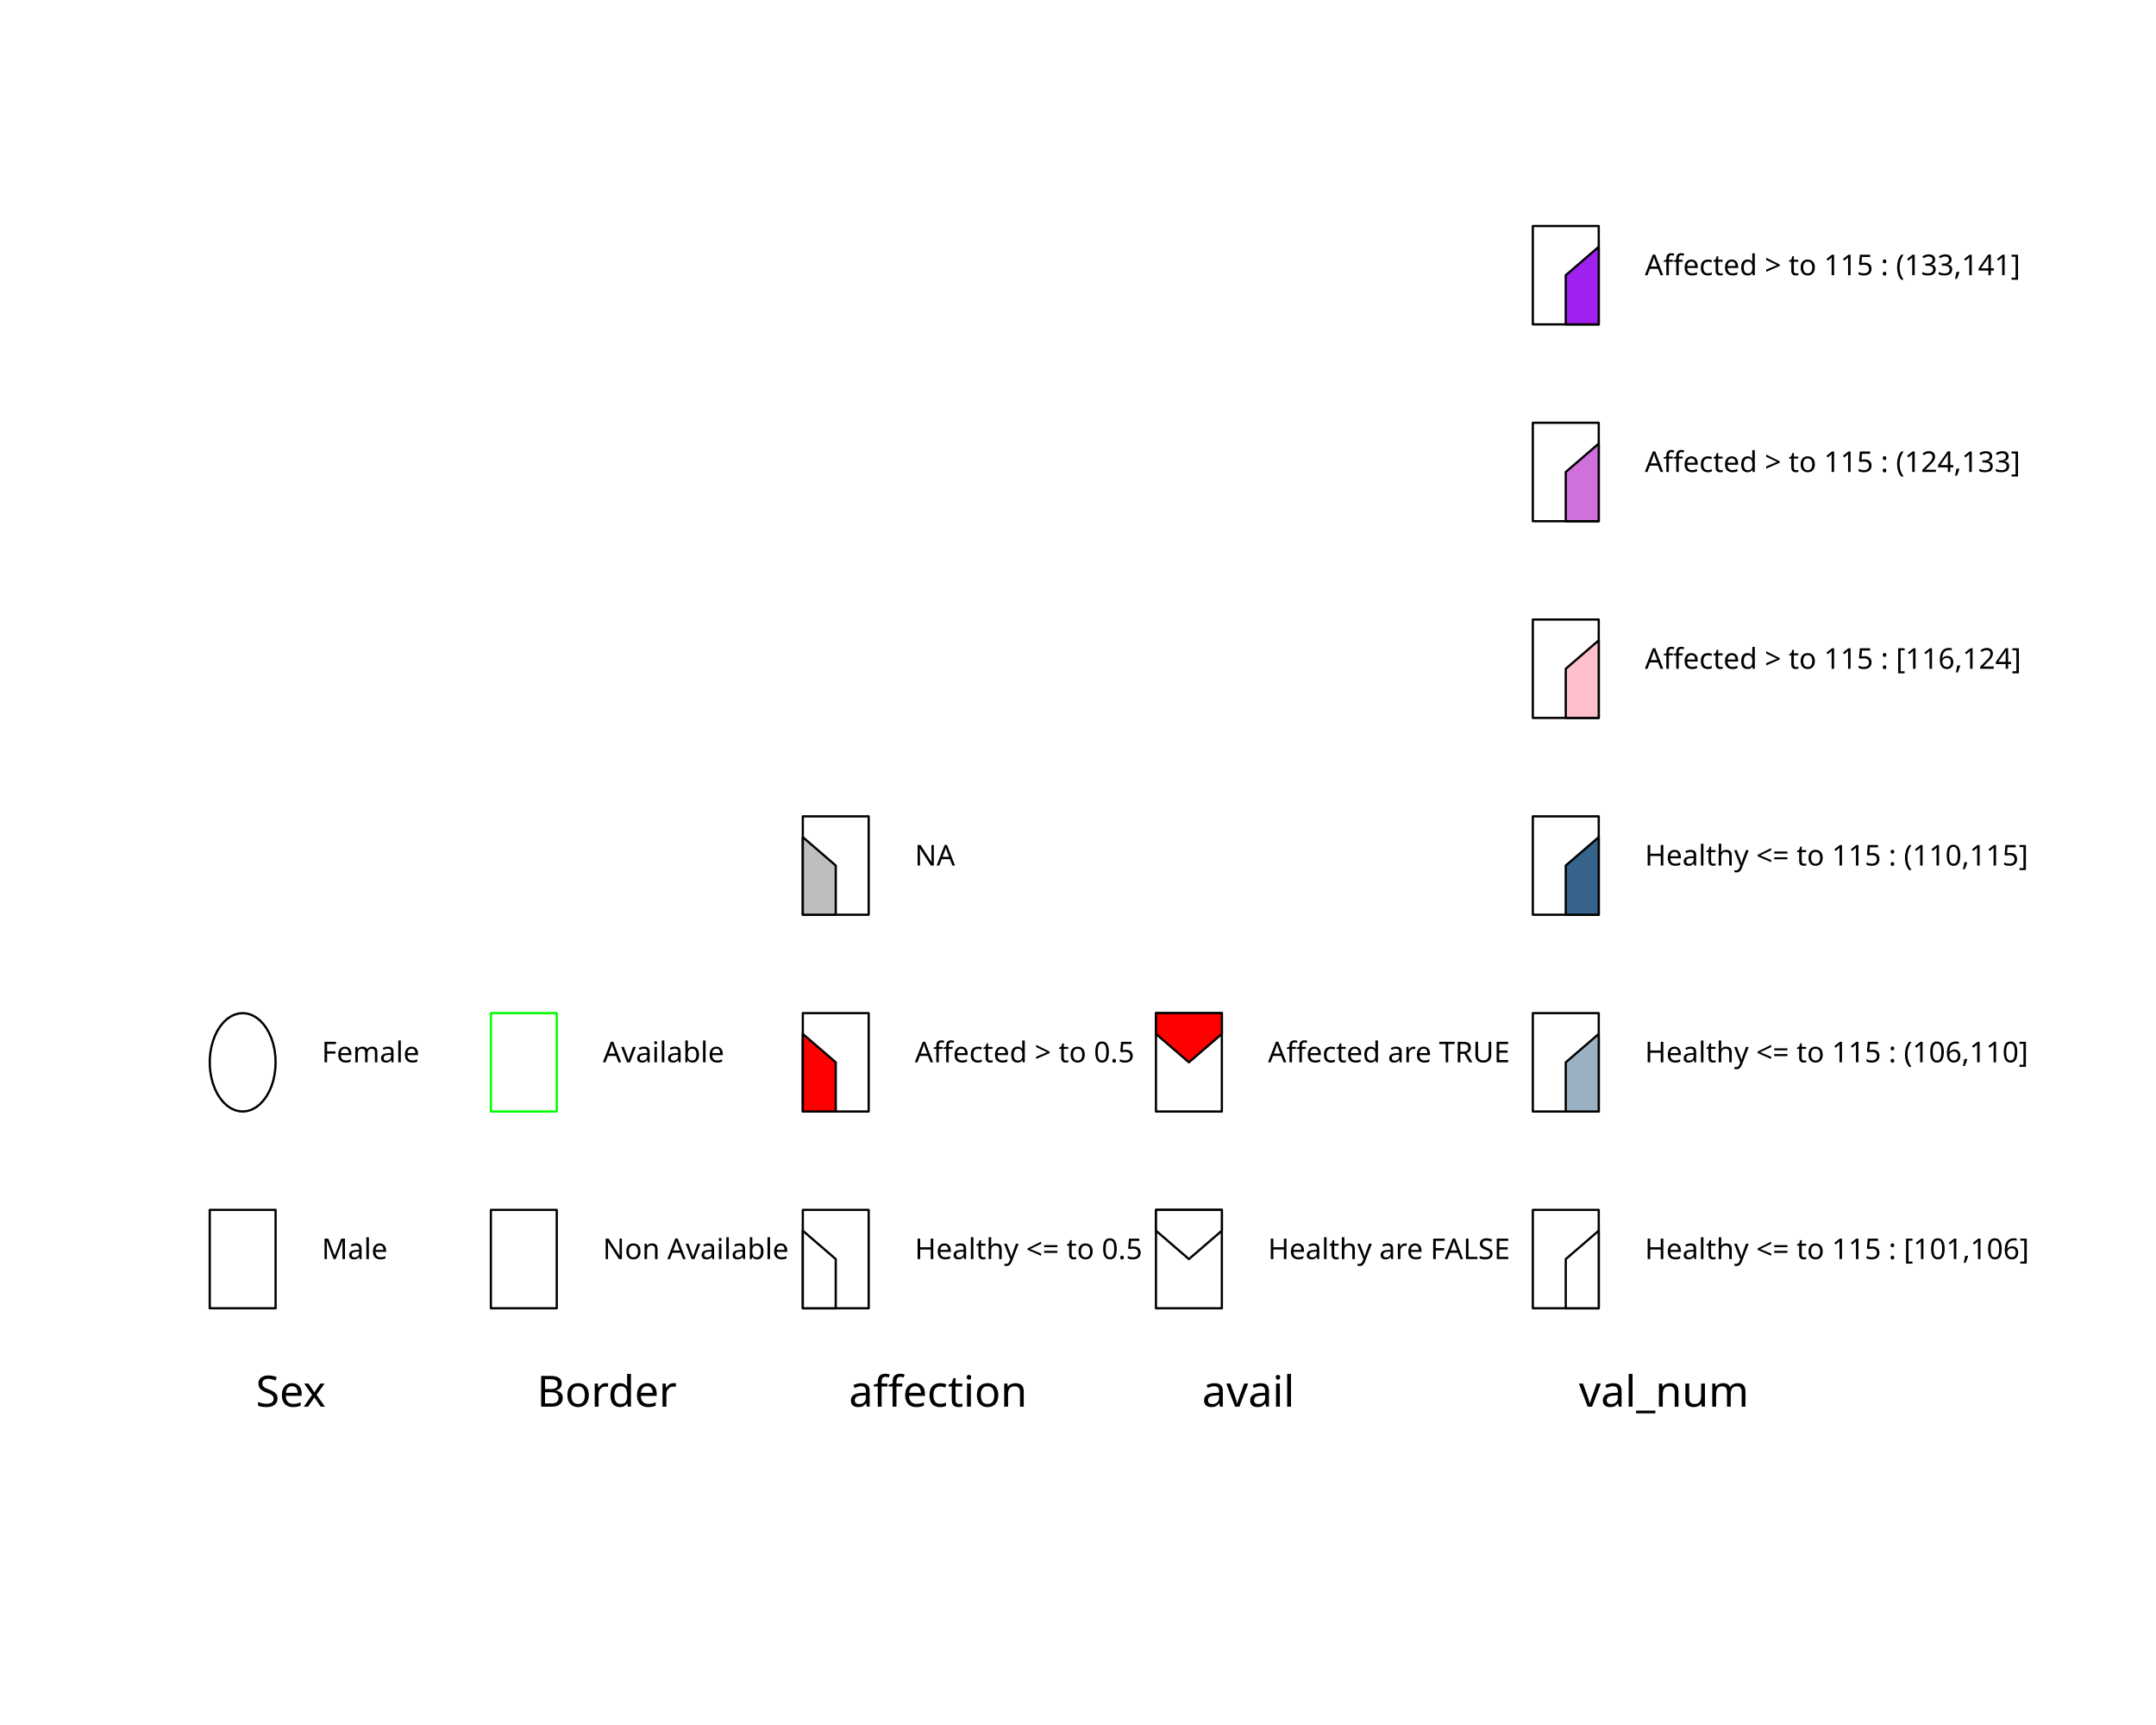
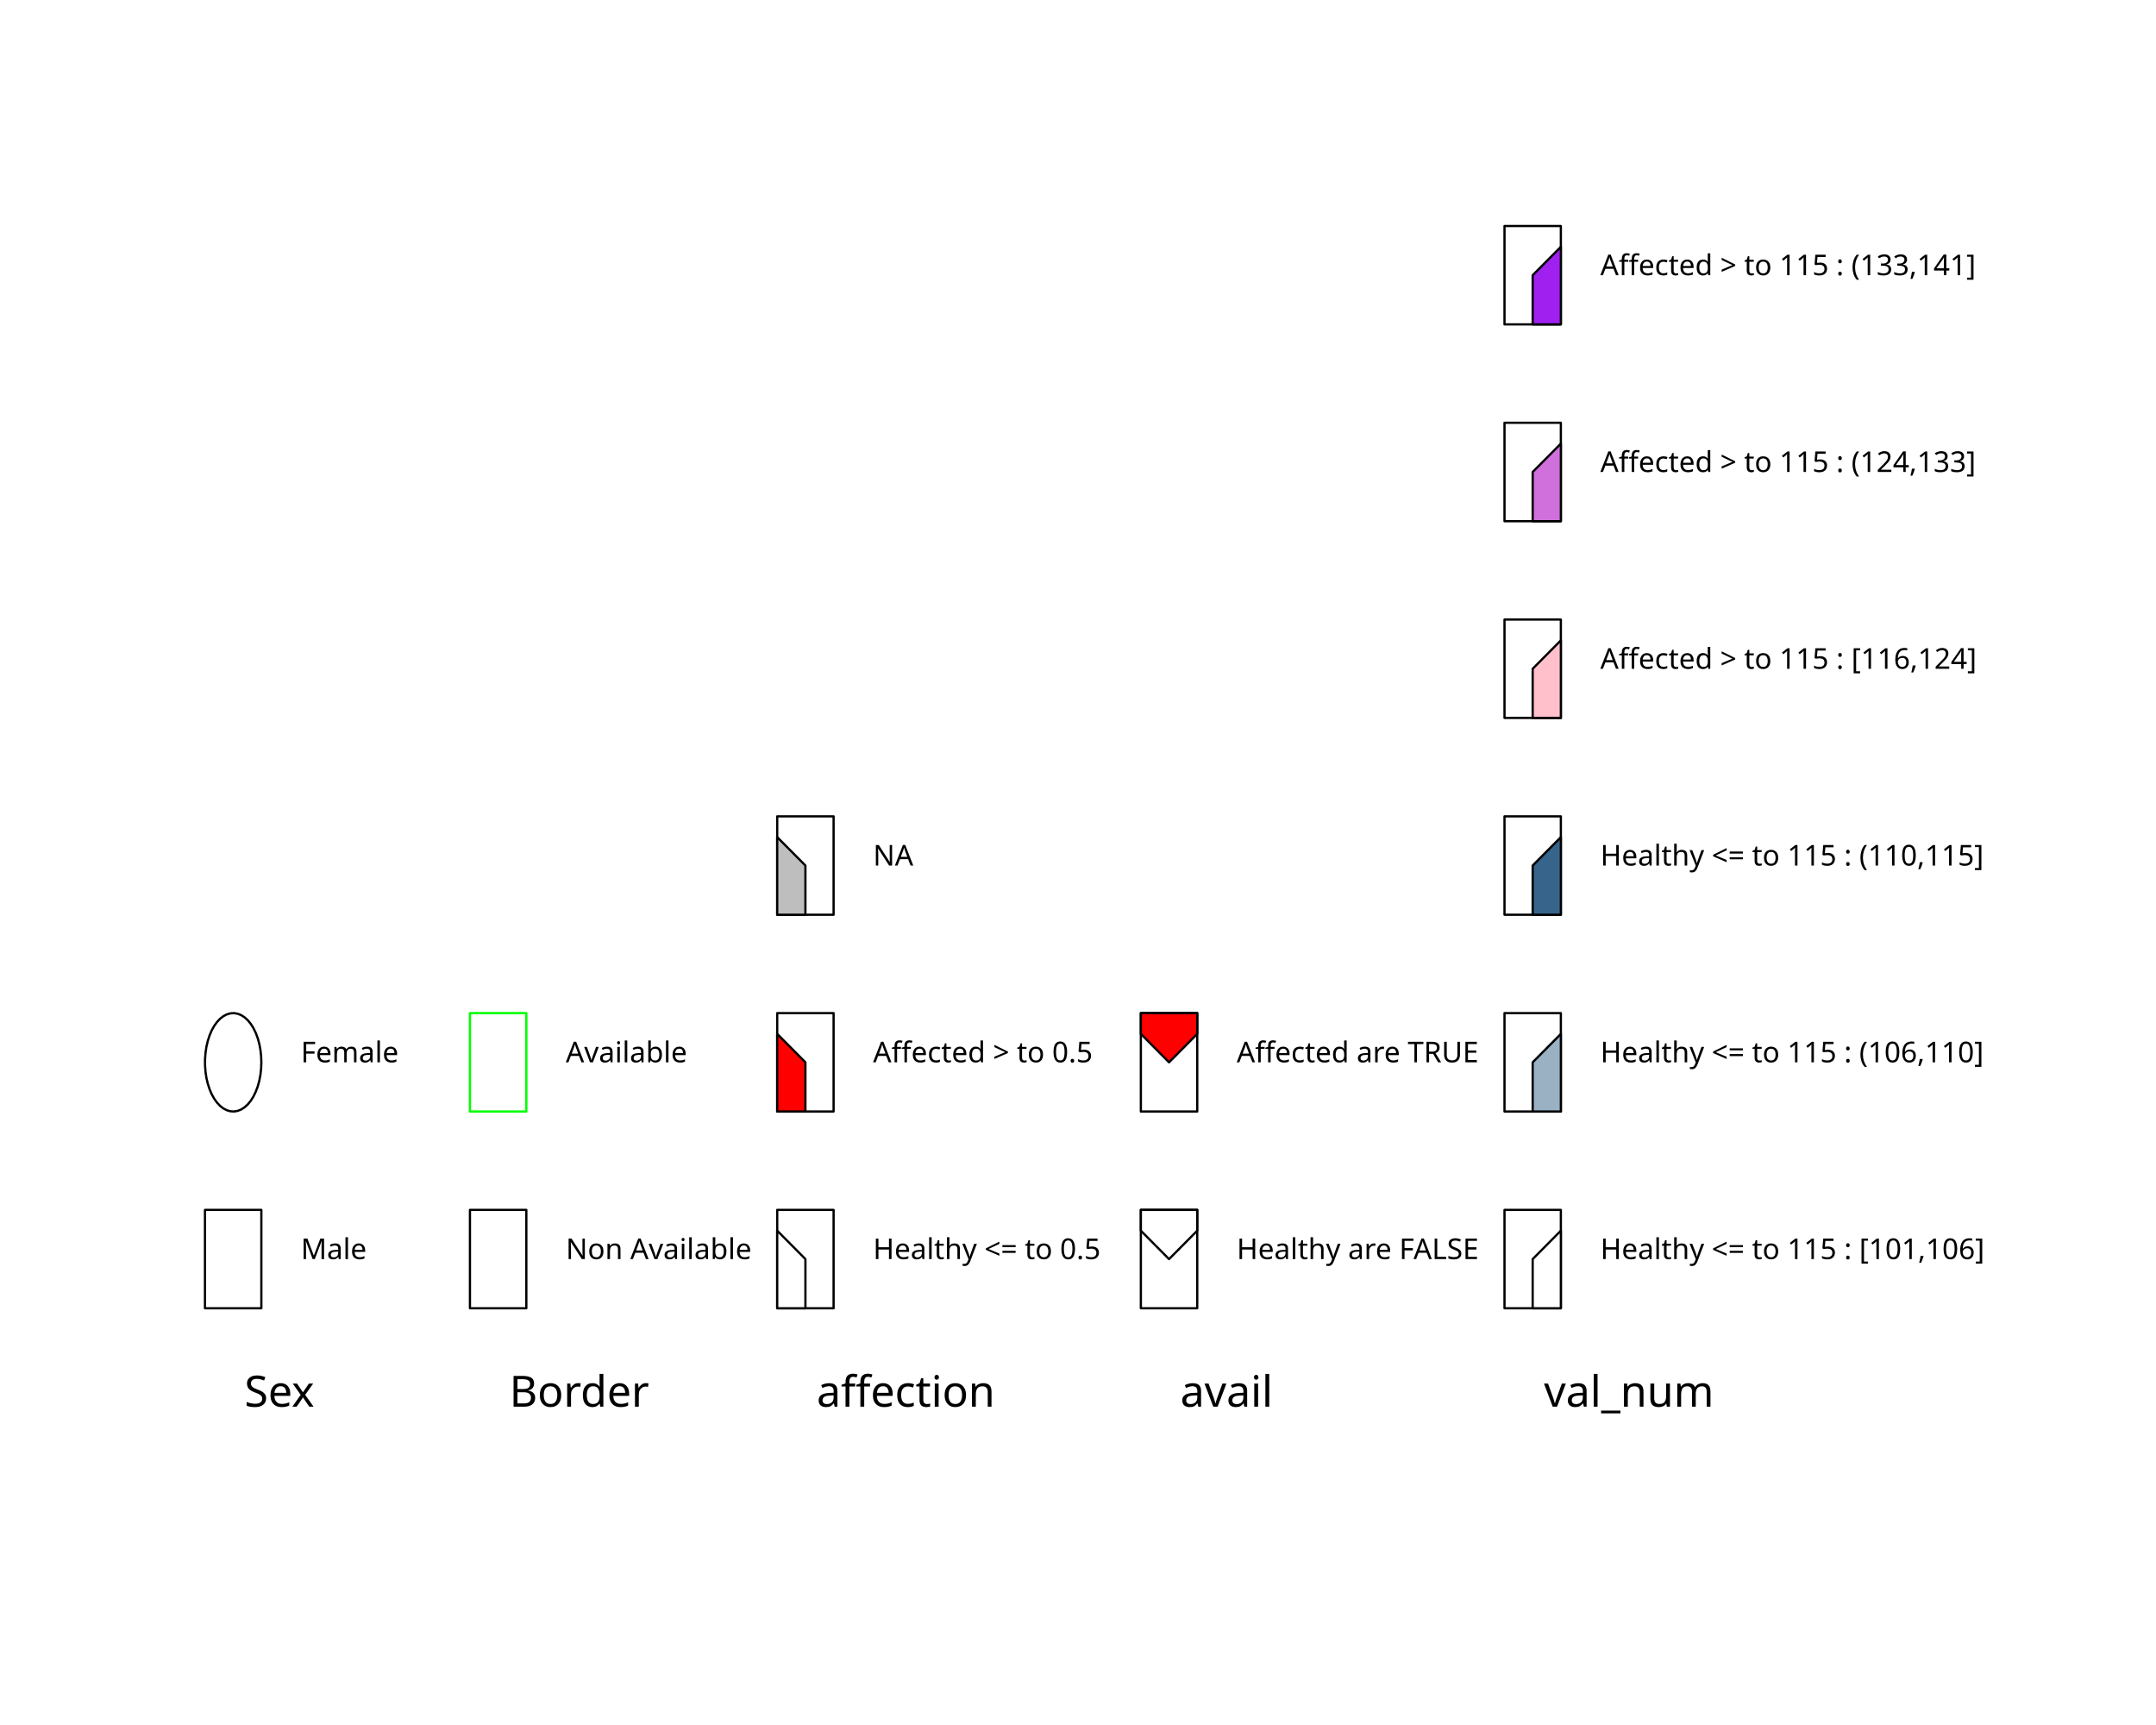
<svg xmlns="http://www.w3.org/2000/svg" class="svglite" data-engine-version="2.0" width="720.00pt" height="576.00pt" viewBox="0 0 720.00 576.00">
  <defs>
    <style type="text/css">
    .svglite line, .svglite polyline, .svglite polygon, .svglite path, .svglite rect, .svglite circle {
      fill: none;
      stroke: #000000;
      stroke-linecap: round;
      stroke-linejoin: round;
      stroke-miterlimit: 10.00;
    }
  </style>
  </defs>
  <rect width="100%" height="100%" style="stroke: none; fill: #FFFFFF;" />
  <defs>
    <clipPath id="cpMC4wMHw3MjAuMDB8MC4wMHw1NzYuMDA=">
      <rect x="0.00" y="0.00" width="720.00" height="576.00" />
    </clipPath>
  </defs>
  <g clip-path="url(#cpMC4wMHw3MjAuMDB8MC4wMHw1NzYuMDA=)">
</g>
  <defs>
    <clipPath id="cpNTkuMDR8Njg5Ljc2fDU5LjA0fDUwMi41Ng==">
      <rect x="59.04" y="59.04" width="630.72" height="443.52" />
    </clipPath>
  </defs>
  <g clip-path="url(#cpNTkuMDR8Njg5Ljc2fDU5LjA0fDUwMi41Ng==)">
-     <polygon points="70.04,436.85 70.04,404.00 92.04,404.00 92.04,436.85 " style="stroke-width: 0.75; fill: #FFFFFF;" />
-     <polygon points="92.04,354.72 91.95,352.62 91.68,350.55 91.24,348.56 90.63,346.66 89.86,344.90 88.94,343.29 87.90,341.88 86.74,340.67 85.49,339.70 84.17,338.97 82.80,338.50 81.39,338.30 79.98,338.37 78.59,338.71 77.24,339.30 75.95,340.16 74.75,341.25 73.65,342.56 72.66,344.07 71.82,345.76 71.13,347.59 70.60,349.54 70.24,351.58 70.06,353.67 70.06,355.77 70.24,357.86 70.60,359.90 71.13,361.85 71.82,363.68 72.66,365.37 73.65,366.88 74.75,368.19 75.95,369.28 77.24,370.14 78.59,370.73 79.98,371.07 81.39,371.14 82.80,370.94 84.17,370.47 85.49,369.74 86.74,368.77 87.90,367.56 88.94,366.15 89.86,364.54 90.63,362.78 91.24,360.88 91.68,358.89 91.95,356.82 92.04,354.72 " style="stroke-width: 0.75; fill: #FFFFFF;" />
-     <polygon points="163.93,436.85 163.93,404.00 185.93,404.00 185.93,436.85 " style="stroke-width: 0.75; fill: #FFFFFF;" />
-     <polygon points="163.93,371.15 163.93,338.29 185.93,338.29 185.93,371.15 " style="stroke-width: 0.75; stroke: #00FF00; fill: #FFFFFF;" />
-     <polygon points="268.10,436.85 268.10,404.00 290.10,404.00 290.10,436.85 " style="stroke-width: 0.75; fill: #FFFFFF;" />
-     <polygon points="268.10,371.15 268.10,338.29 290.10,338.29 290.10,371.15 " style="stroke-width: 0.75; fill: #FFFFFF;" />
-     <polygon points="268.10,305.44 268.10,272.59 290.10,272.59 290.10,305.44 " style="stroke-width: 0.75; fill: #FFFFFF;" />
-     <polygon points="279.10,420.43 279.10,436.85 268.10,436.85 268.10,410.94 " style="stroke-width: 0.75; fill: #FFFFFF;" />
-     <polygon points="279.10,354.72 279.10,371.15 268.10,371.15 268.10,345.24 " style="stroke-width: 0.75; fill: #FF0000;" />
-     <polygon points="279.10,289.01 279.10,305.44 268.10,305.44 268.10,279.53 " style="stroke-width: 0.75; fill: #BEBEBE;" />
-     <polygon points="386.04,436.85 386.04,404.00 408.04,404.00 408.04,436.85 " style="stroke-width: 0.75; fill: #FFFFFF;" />
-     <polygon points="386.04,371.15 386.04,338.29 408.04,338.29 408.04,371.15 " style="stroke-width: 0.75; fill: #FFFFFF;" />
-     <polygon points="397.04,420.43 386.04,410.94 386.04,404.00 408.04,404.00 408.04,410.94 " style="stroke-width: 0.75; fill: #FFFFFF;" />
-     <polygon points="397.04,354.72 386.04,345.24 386.04,338.29 408.04,338.29 408.04,345.24 " style="stroke-width: 0.75; fill: #FF0000;" />
-     <polygon points="511.89,436.85 511.89,404.00 533.90,404.00 533.90,436.85 " style="stroke-width: 0.75; fill: #FFFFFF;" />
-     <polygon points="511.89,371.15 511.89,338.29 533.90,338.29 533.90,371.15 " style="stroke-width: 0.75; fill: #FFFFFF;" />
-     <polygon points="511.89,305.44 511.89,272.59 533.90,272.59 533.90,305.44 " style="stroke-width: 0.75; fill: #FFFFFF;" />
-     <polygon points="511.89,239.73 511.89,206.88 533.90,206.88 533.90,239.73 " style="stroke-width: 0.75; fill: #FFFFFF;" />
-     <polygon points="511.89,174.03 511.89,141.17 533.90,141.17 533.90,174.03 " style="stroke-width: 0.75; fill: #FFFFFF;" />
-     <polygon points="511.89,108.32 511.89,75.47 533.90,75.47 533.90,108.32 " style="stroke-width: 0.75; fill: #FFFFFF;" />
-     <polygon points="522.89,420.43 533.90,410.94 533.90,436.85 522.89,436.85 " style="stroke-width: 0.75; fill: #FFFFFF;" />
-     <polygon points="522.89,354.72 533.90,345.24 533.90,371.15 522.89,371.15 " style="stroke-width: 0.75; fill: #9AB1C4;" />
-     <polygon points="522.89,289.01 533.90,279.53 533.90,305.44 522.89,305.44 " style="stroke-width: 0.75; fill: #36648B;" />
-     <polygon points="522.89,223.31 533.90,213.82 533.90,239.73 522.89,239.73 " style="stroke-width: 0.75; fill: #FFC0CB;" />
-     <polygon points="522.89,157.60 533.90,148.12 533.90,174.03 522.89,174.03 " style="stroke-width: 0.75; fill: #CF70DD;" />
-     <polygon points="522.89,91.89 533.90,82.41 533.90,108.32 522.89,108.32 " style="stroke-width: 0.75; fill: #A020F0;" />
-     <text x="85.44" y="469.71" style="font-size: 14.40px; font-family: sans;" textLength="24.82px" lengthAdjust="spacingAndGlyphs">Sex</text>
-     <text x="179.33" y="469.71" style="font-size: 14.40px; font-family: sans;" textLength="43.23px" lengthAdjust="spacingAndGlyphs">Border</text>
-     <text x="283.50" y="469.71" style="font-size: 14.40px; font-family: sans;" textLength="54.44px" lengthAdjust="spacingAndGlyphs">affection</text>
-     <text x="401.44" y="469.71" style="font-size: 14.40px; font-family: sans;" textLength="29.62px" lengthAdjust="spacingAndGlyphs">avail</text>
-     <text x="527.29" y="469.71" style="font-size: 14.40px; font-family: sans;" textLength="54.44px" lengthAdjust="spacingAndGlyphs">val_num</text>
-     <text x="107.44" y="420.43" style="font-size: 9.60px; font-family: sans;" textLength="20.81px" lengthAdjust="spacingAndGlyphs">Male</text>
-     <text x="107.44" y="354.72" style="font-size: 9.60px; font-family: sans;" textLength="32.01px" lengthAdjust="spacingAndGlyphs">Female</text>
-     <text x="201.33" y="420.43" style="font-size: 9.60px; font-family: sans;" textLength="59.24px" lengthAdjust="spacingAndGlyphs">Non Available</text>
-     <text x="201.33" y="354.72" style="font-size: 9.60px; font-family: sans;" textLength="38.96px" lengthAdjust="spacingAndGlyphs">Available</text>
-     <text x="305.50" y="420.43" style="font-size: 9.60px; font-family: sans;" textLength="73.13px" lengthAdjust="spacingAndGlyphs">Healthy &lt;= to 0.5</text>
-     <text x="305.50" y="354.72" style="font-size: 9.60px; font-family: sans;" textLength="70.19px" lengthAdjust="spacingAndGlyphs">Affected &gt; to 0.5</text>
-     <text x="305.50" y="289.01" style="font-size: 9.60px; font-family: sans;" textLength="13.34px" lengthAdjust="spacingAndGlyphs">NA</text>
-     <text x="423.44" y="420.43" style="font-size: 9.60px; font-family: sans;" textLength="82.18px" lengthAdjust="spacingAndGlyphs">Healthy are FALSE</text>
-     <text x="423.44" y="354.72" style="font-size: 9.60px; font-family: sans;" textLength="80.58px" lengthAdjust="spacingAndGlyphs">Affected are TRUE</text>
-     <text x="549.30" y="420.43" style="font-size: 9.60px; font-family: sans;" textLength="123.84px" lengthAdjust="spacingAndGlyphs">Healthy &lt;= to 115 : [101,106]</text>
-     <text x="549.30" y="354.72" style="font-size: 9.60px; font-family: sans;" textLength="124.37px" lengthAdjust="spacingAndGlyphs">Healthy &lt;= to 115 : (106,110]</text>
-     <text x="549.30" y="289.01" style="font-size: 9.60px; font-family: sans;" textLength="124.37px" lengthAdjust="spacingAndGlyphs">Healthy &lt;= to 115 : (110,115]</text>
-     <text x="549.30" y="223.31" style="font-size: 9.60px; font-family: sans;" textLength="120.90px" lengthAdjust="spacingAndGlyphs">Affected &gt; to 115 : [116,124]</text>
-     <text x="549.30" y="157.60" style="font-size: 9.60px; font-family: sans;" textLength="121.43px" lengthAdjust="spacingAndGlyphs">Affected &gt; to 115 : (124,133]</text>
-     <text x="549.30" y="91.89" style="font-size: 9.60px; font-family: sans;" textLength="121.43px" lengthAdjust="spacingAndGlyphs">Affected &gt; to 115 : (133,141]</text>
+     <polygon points="68.45,436.85 68.45,404.00 87.28,404.00 87.28,436.85 " style="stroke-width: 0.75; fill: #FFFFFF;" />
+     <polygon points="87.28,354.72 87.20,352.62 86.97,350.55 86.59,348.56 86.07,346.66 85.41,344.90 84.63,343.29 83.74,341.88 82.75,340.67 81.68,339.70 80.55,338.97 79.37,338.50 78.17,338.30 76.96,338.37 75.77,338.71 74.62,339.30 73.51,340.16 72.48,341.25 71.54,342.56 70.70,344.07 69.98,345.76 69.39,347.59 68.93,349.54 68.63,351.58 68.47,353.67 68.47,355.77 68.63,357.86 68.93,359.90 69.39,361.85 69.98,363.68 70.70,365.37 71.54,366.88 72.48,368.19 73.51,369.28 74.62,370.14 75.77,370.73 76.96,371.07 78.17,371.14 79.37,370.94 80.55,370.47 81.68,369.74 82.75,368.77 83.74,367.56 84.63,366.15 85.41,364.54 86.07,362.78 86.59,360.88 86.97,358.89 87.20,356.82 87.28,354.72 " style="stroke-width: 0.75; fill: #FFFFFF;" />
+     <polygon points="156.94,436.85 156.94,404.00 175.77,404.00 175.77,436.85 " style="stroke-width: 0.75; fill: #FFFFFF;" />
+     <polygon points="156.94,371.15 156.94,338.29 175.77,338.29 175.77,371.15 " style="stroke-width: 0.75; stroke: #00FF00; fill: #FFFFFF;" />
+     <polygon points="259.55,436.85 259.55,404.00 278.38,404.00 278.38,436.85 " style="stroke-width: 0.75; fill: #FFFFFF;" />
+     <polygon points="259.55,371.15 259.55,338.29 278.38,338.29 278.38,371.15 " style="stroke-width: 0.75; fill: #FFFFFF;" />
+     <polygon points="259.55,305.44 259.55,272.59 278.38,272.59 278.38,305.44 " style="stroke-width: 0.75; fill: #FFFFFF;" />
+     <polygon points="268.97,420.43 268.97,436.85 259.55,436.85 259.55,410.94 " style="stroke-width: 0.75; fill: #FFFFFF;" />
+     <polygon points="268.97,354.72 268.97,371.15 259.55,371.15 259.55,345.24 " style="stroke-width: 0.75; fill: #FF0000;" />
+     <polygon points="268.97,289.01 268.97,305.44 259.55,305.44 259.55,279.53 " style="stroke-width: 0.75; fill: #BEBEBE;" />
+     <polygon points="380.99,436.85 380.99,404.00 399.82,404.00 399.82,436.85 " style="stroke-width: 0.75; fill: #FFFFFF;" />
+     <polygon points="380.99,371.15 380.99,338.29 399.82,338.29 399.82,371.15 " style="stroke-width: 0.75; fill: #FFFFFF;" />
+     <polygon points="390.40,420.43 380.99,410.94 380.99,404.00 399.82,404.00 399.82,410.94 " style="stroke-width: 0.75; fill: #FFFFFF;" />
+     <polygon points="390.40,354.72 380.99,345.24 380.99,338.29 399.82,338.29 399.82,345.24 " style="stroke-width: 0.75; fill: #FF0000;" />
+     <polygon points="502.43,436.85 502.43,404.00 521.25,404.00 521.25,436.85 " style="stroke-width: 0.75; fill: #FFFFFF;" />
+     <polygon points="502.43,371.15 502.43,338.29 521.25,338.29 521.25,371.15 " style="stroke-width: 0.75; fill: #FFFFFF;" />
+     <polygon points="502.43,305.44 502.43,272.59 521.25,272.59 521.25,305.44 " style="stroke-width: 0.75; fill: #FFFFFF;" />
+     <polygon points="502.43,239.73 502.43,206.88 521.25,206.88 521.25,239.73 " style="stroke-width: 0.75; fill: #FFFFFF;" />
+     <polygon points="502.43,174.03 502.43,141.17 521.25,141.17 521.25,174.03 " style="stroke-width: 0.75; fill: #FFFFFF;" />
+     <polygon points="502.43,108.32 502.43,75.47 521.25,75.47 521.25,108.32 " style="stroke-width: 0.75; fill: #FFFFFF;" />
+     <polygon points="511.84,420.43 521.25,410.94 521.25,436.85 511.84,436.85 " style="stroke-width: 0.75; fill: #FFFFFF;" />
+     <polygon points="511.84,354.72 521.25,345.24 521.25,371.15 511.84,371.15 " style="stroke-width: 0.75; fill: #9AB1C4;" />
+     <polygon points="511.84,289.01 521.25,279.53 521.25,305.44 511.84,305.44 " style="stroke-width: 0.75; fill: #36648B;" />
+     <polygon points="511.84,223.31 521.25,213.82 521.25,239.73 511.84,239.73 " style="stroke-width: 0.75; fill: #FFC0CB;" />
+     <polygon points="511.84,157.60 521.25,148.12 521.25,174.03 511.84,174.03 " style="stroke-width: 0.75; fill: #CF70DD;" />
+     <polygon points="511.84,91.89 521.25,82.41 521.25,108.32 511.84,108.32 " style="stroke-width: 0.75; fill: #A020F0;" />
+     <text x="81.63" y="469.71" style="font-size: 14.40px; font-family: sans;" textLength="24.82px" lengthAdjust="spacingAndGlyphs">Sex</text>
+     <text x="170.12" y="469.71" style="font-size: 14.40px; font-family: sans;" textLength="43.23px" lengthAdjust="spacingAndGlyphs">Border</text>
+     <text x="272.73" y="469.71" style="font-size: 14.40px; font-family: sans;" textLength="54.44px" lengthAdjust="spacingAndGlyphs">affection</text>
+     <text x="394.17" y="469.71" style="font-size: 14.40px; font-family: sans;" textLength="29.62px" lengthAdjust="spacingAndGlyphs">avail</text>
+     <text x="515.61" y="469.71" style="font-size: 14.40px; font-family: sans;" textLength="54.44px" lengthAdjust="spacingAndGlyphs">val_num</text>
+     <text x="100.46" y="420.43" style="font-size: 9.60px; font-family: sans;" textLength="20.81px" lengthAdjust="spacingAndGlyphs">Male</text>
+     <text x="100.46" y="354.72" style="font-size: 9.60px; font-family: sans;" textLength="32.01px" lengthAdjust="spacingAndGlyphs">Female</text>
+     <text x="188.95" y="420.43" style="font-size: 9.60px; font-family: sans;" textLength="59.24px" lengthAdjust="spacingAndGlyphs">Non Available</text>
+     <text x="188.95" y="354.72" style="font-size: 9.60px; font-family: sans;" textLength="38.96px" lengthAdjust="spacingAndGlyphs">Available</text>
+     <text x="291.56" y="420.43" style="font-size: 9.60px; font-family: sans;" textLength="73.13px" lengthAdjust="spacingAndGlyphs">Healthy &lt;= to 0.5</text>
+     <text x="291.56" y="354.72" style="font-size: 9.60px; font-family: sans;" textLength="70.19px" lengthAdjust="spacingAndGlyphs">Affected &gt; to 0.5</text>
+     <text x="291.56" y="289.01" style="font-size: 9.60px; font-family: sans;" textLength="13.34px" lengthAdjust="spacingAndGlyphs">NA</text>
+     <text x="413.00" y="420.43" style="font-size: 9.60px; font-family: sans;" textLength="82.18px" lengthAdjust="spacingAndGlyphs">Healthy are FALSE</text>
+     <text x="413.00" y="354.72" style="font-size: 9.60px; font-family: sans;" textLength="80.58px" lengthAdjust="spacingAndGlyphs">Affected are TRUE</text>
+     <text x="534.43" y="420.43" style="font-size: 9.60px; font-family: sans;" textLength="123.84px" lengthAdjust="spacingAndGlyphs">Healthy &lt;= to 115 : [101,106]</text>
+     <text x="534.43" y="354.72" style="font-size: 9.60px; font-family: sans;" textLength="124.37px" lengthAdjust="spacingAndGlyphs">Healthy &lt;= to 115 : (106,110]</text>
+     <text x="534.43" y="289.01" style="font-size: 9.60px; font-family: sans;" textLength="124.37px" lengthAdjust="spacingAndGlyphs">Healthy &lt;= to 115 : (110,115]</text>
+     <text x="534.43" y="223.31" style="font-size: 9.60px; font-family: sans;" textLength="120.90px" lengthAdjust="spacingAndGlyphs">Affected &gt; to 115 : [116,124]</text>
+     <text x="534.43" y="157.60" style="font-size: 9.60px; font-family: sans;" textLength="121.43px" lengthAdjust="spacingAndGlyphs">Affected &gt; to 115 : (124,133]</text>
+     <text x="534.43" y="91.89" style="font-size: 9.60px; font-family: sans;" textLength="121.43px" lengthAdjust="spacingAndGlyphs">Affected &gt; to 115 : (133,141]</text>
  </g>
</svg>
